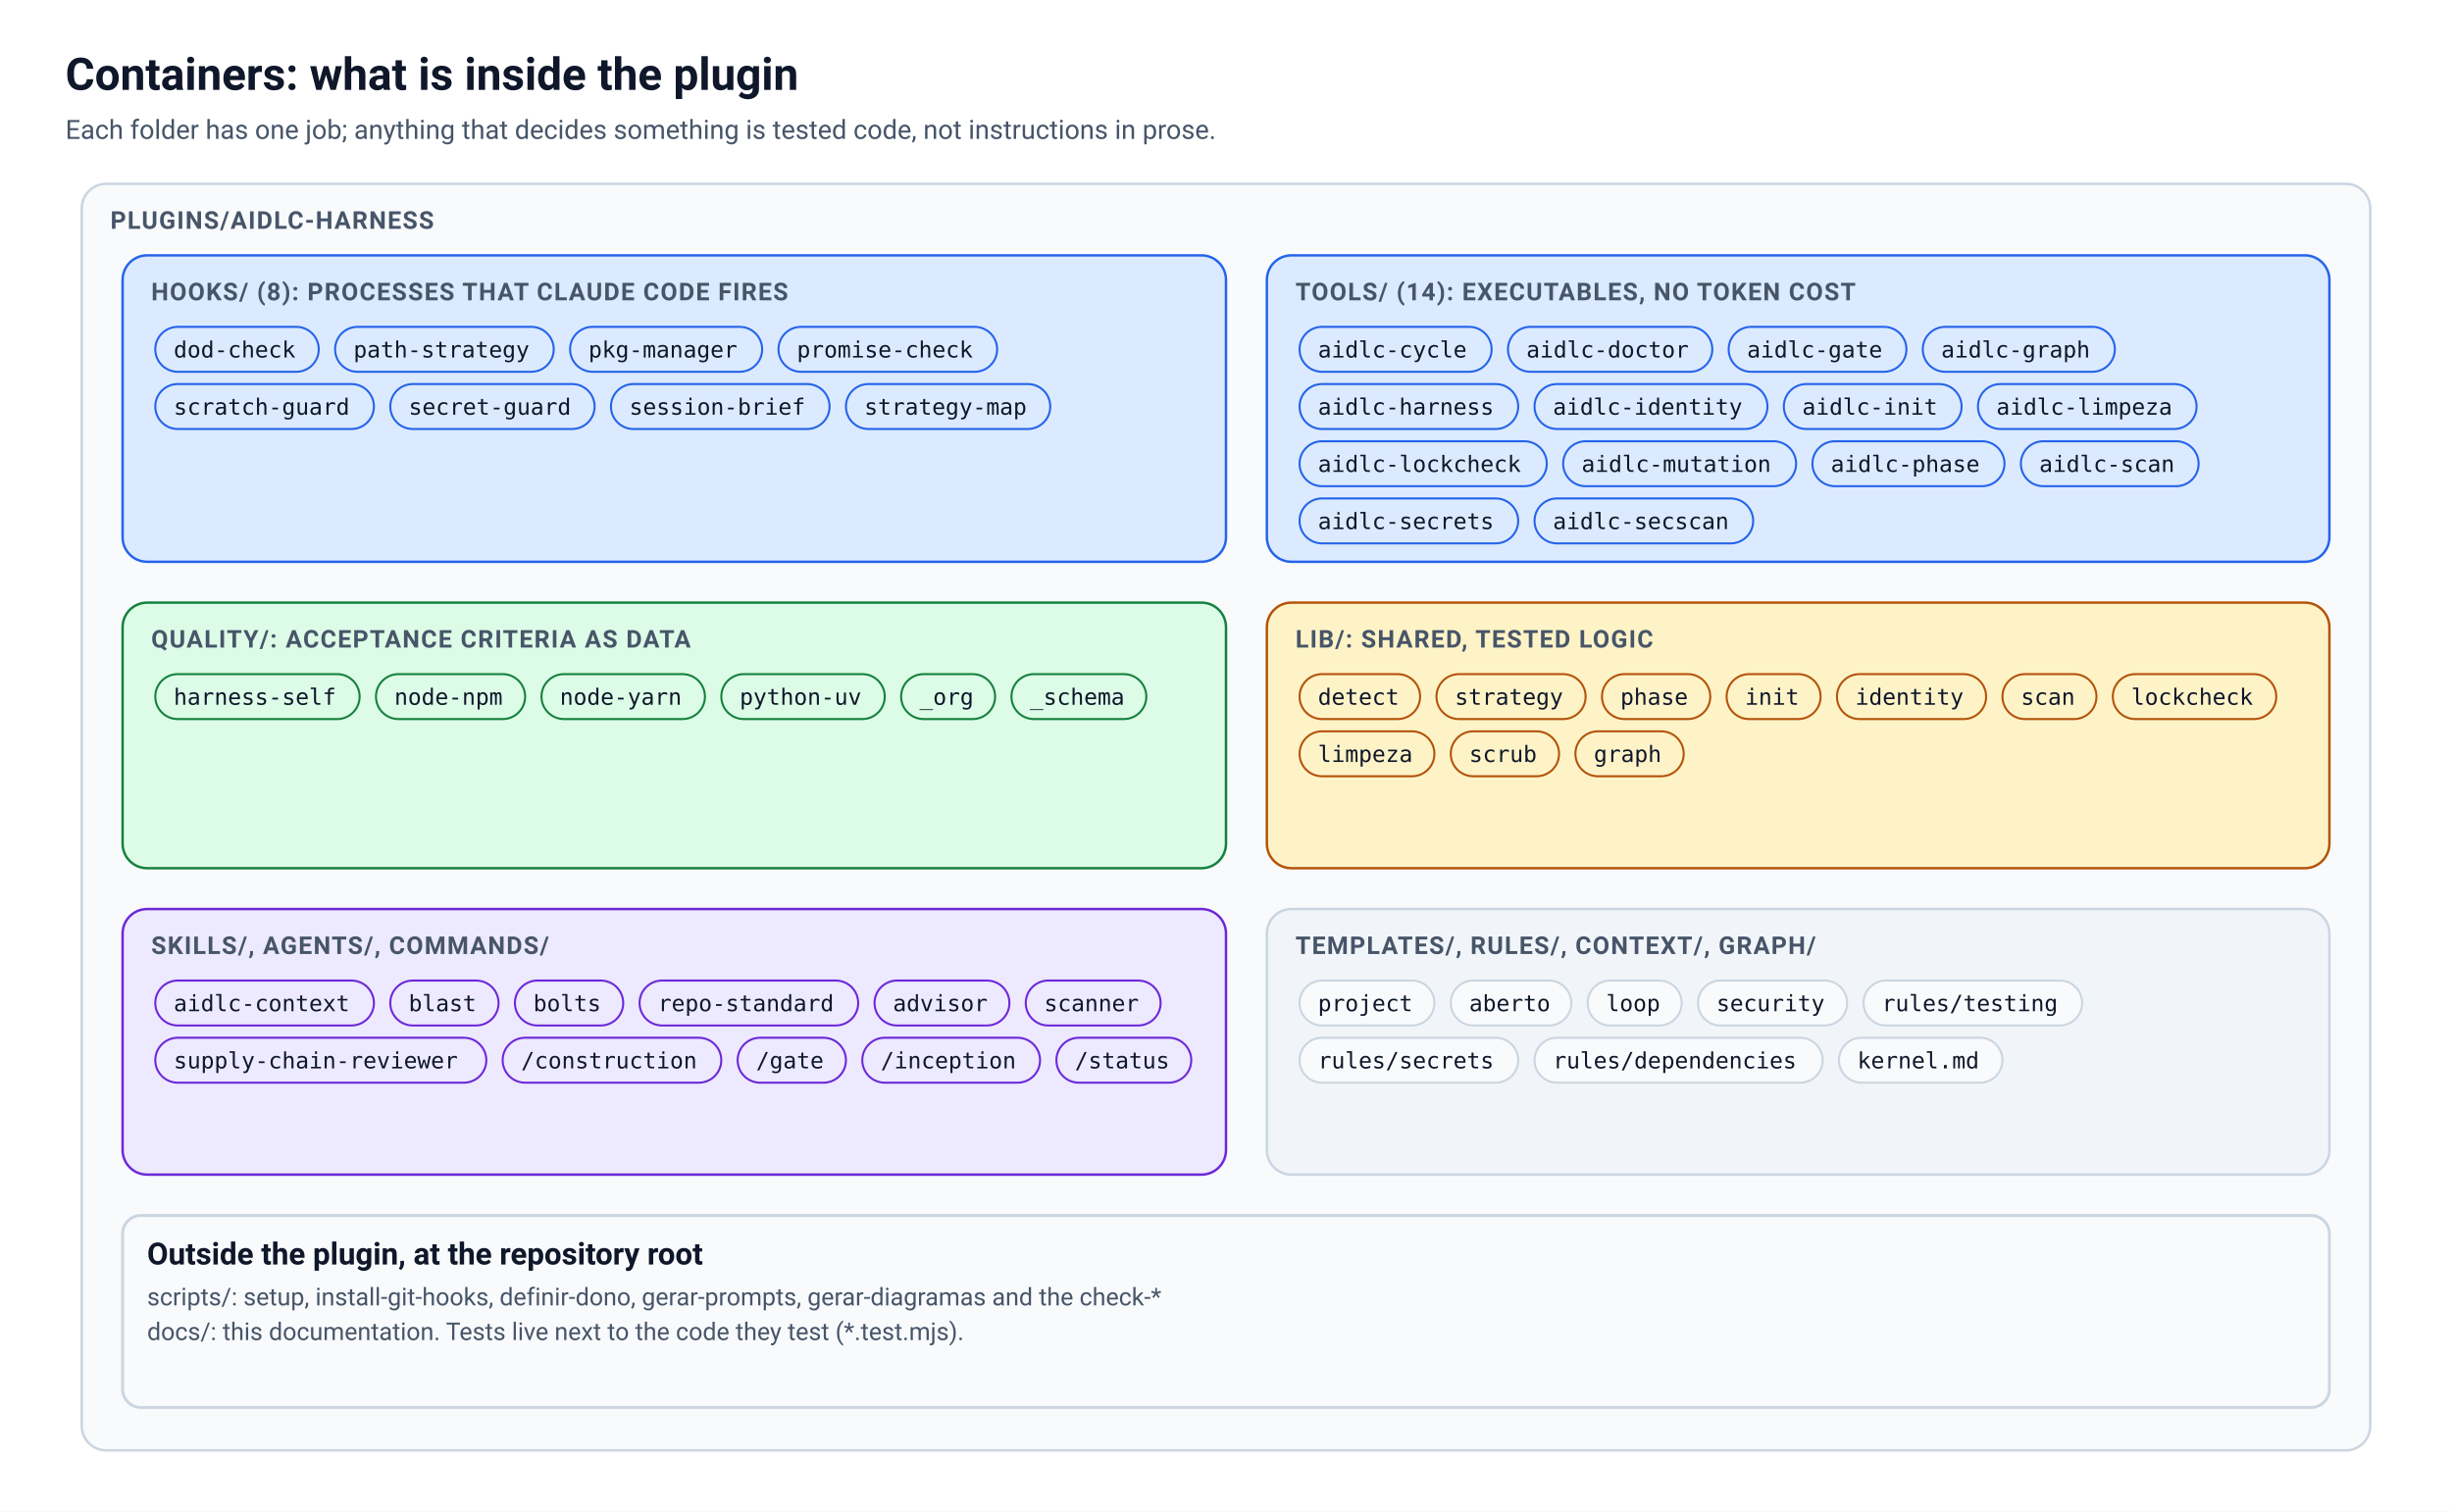
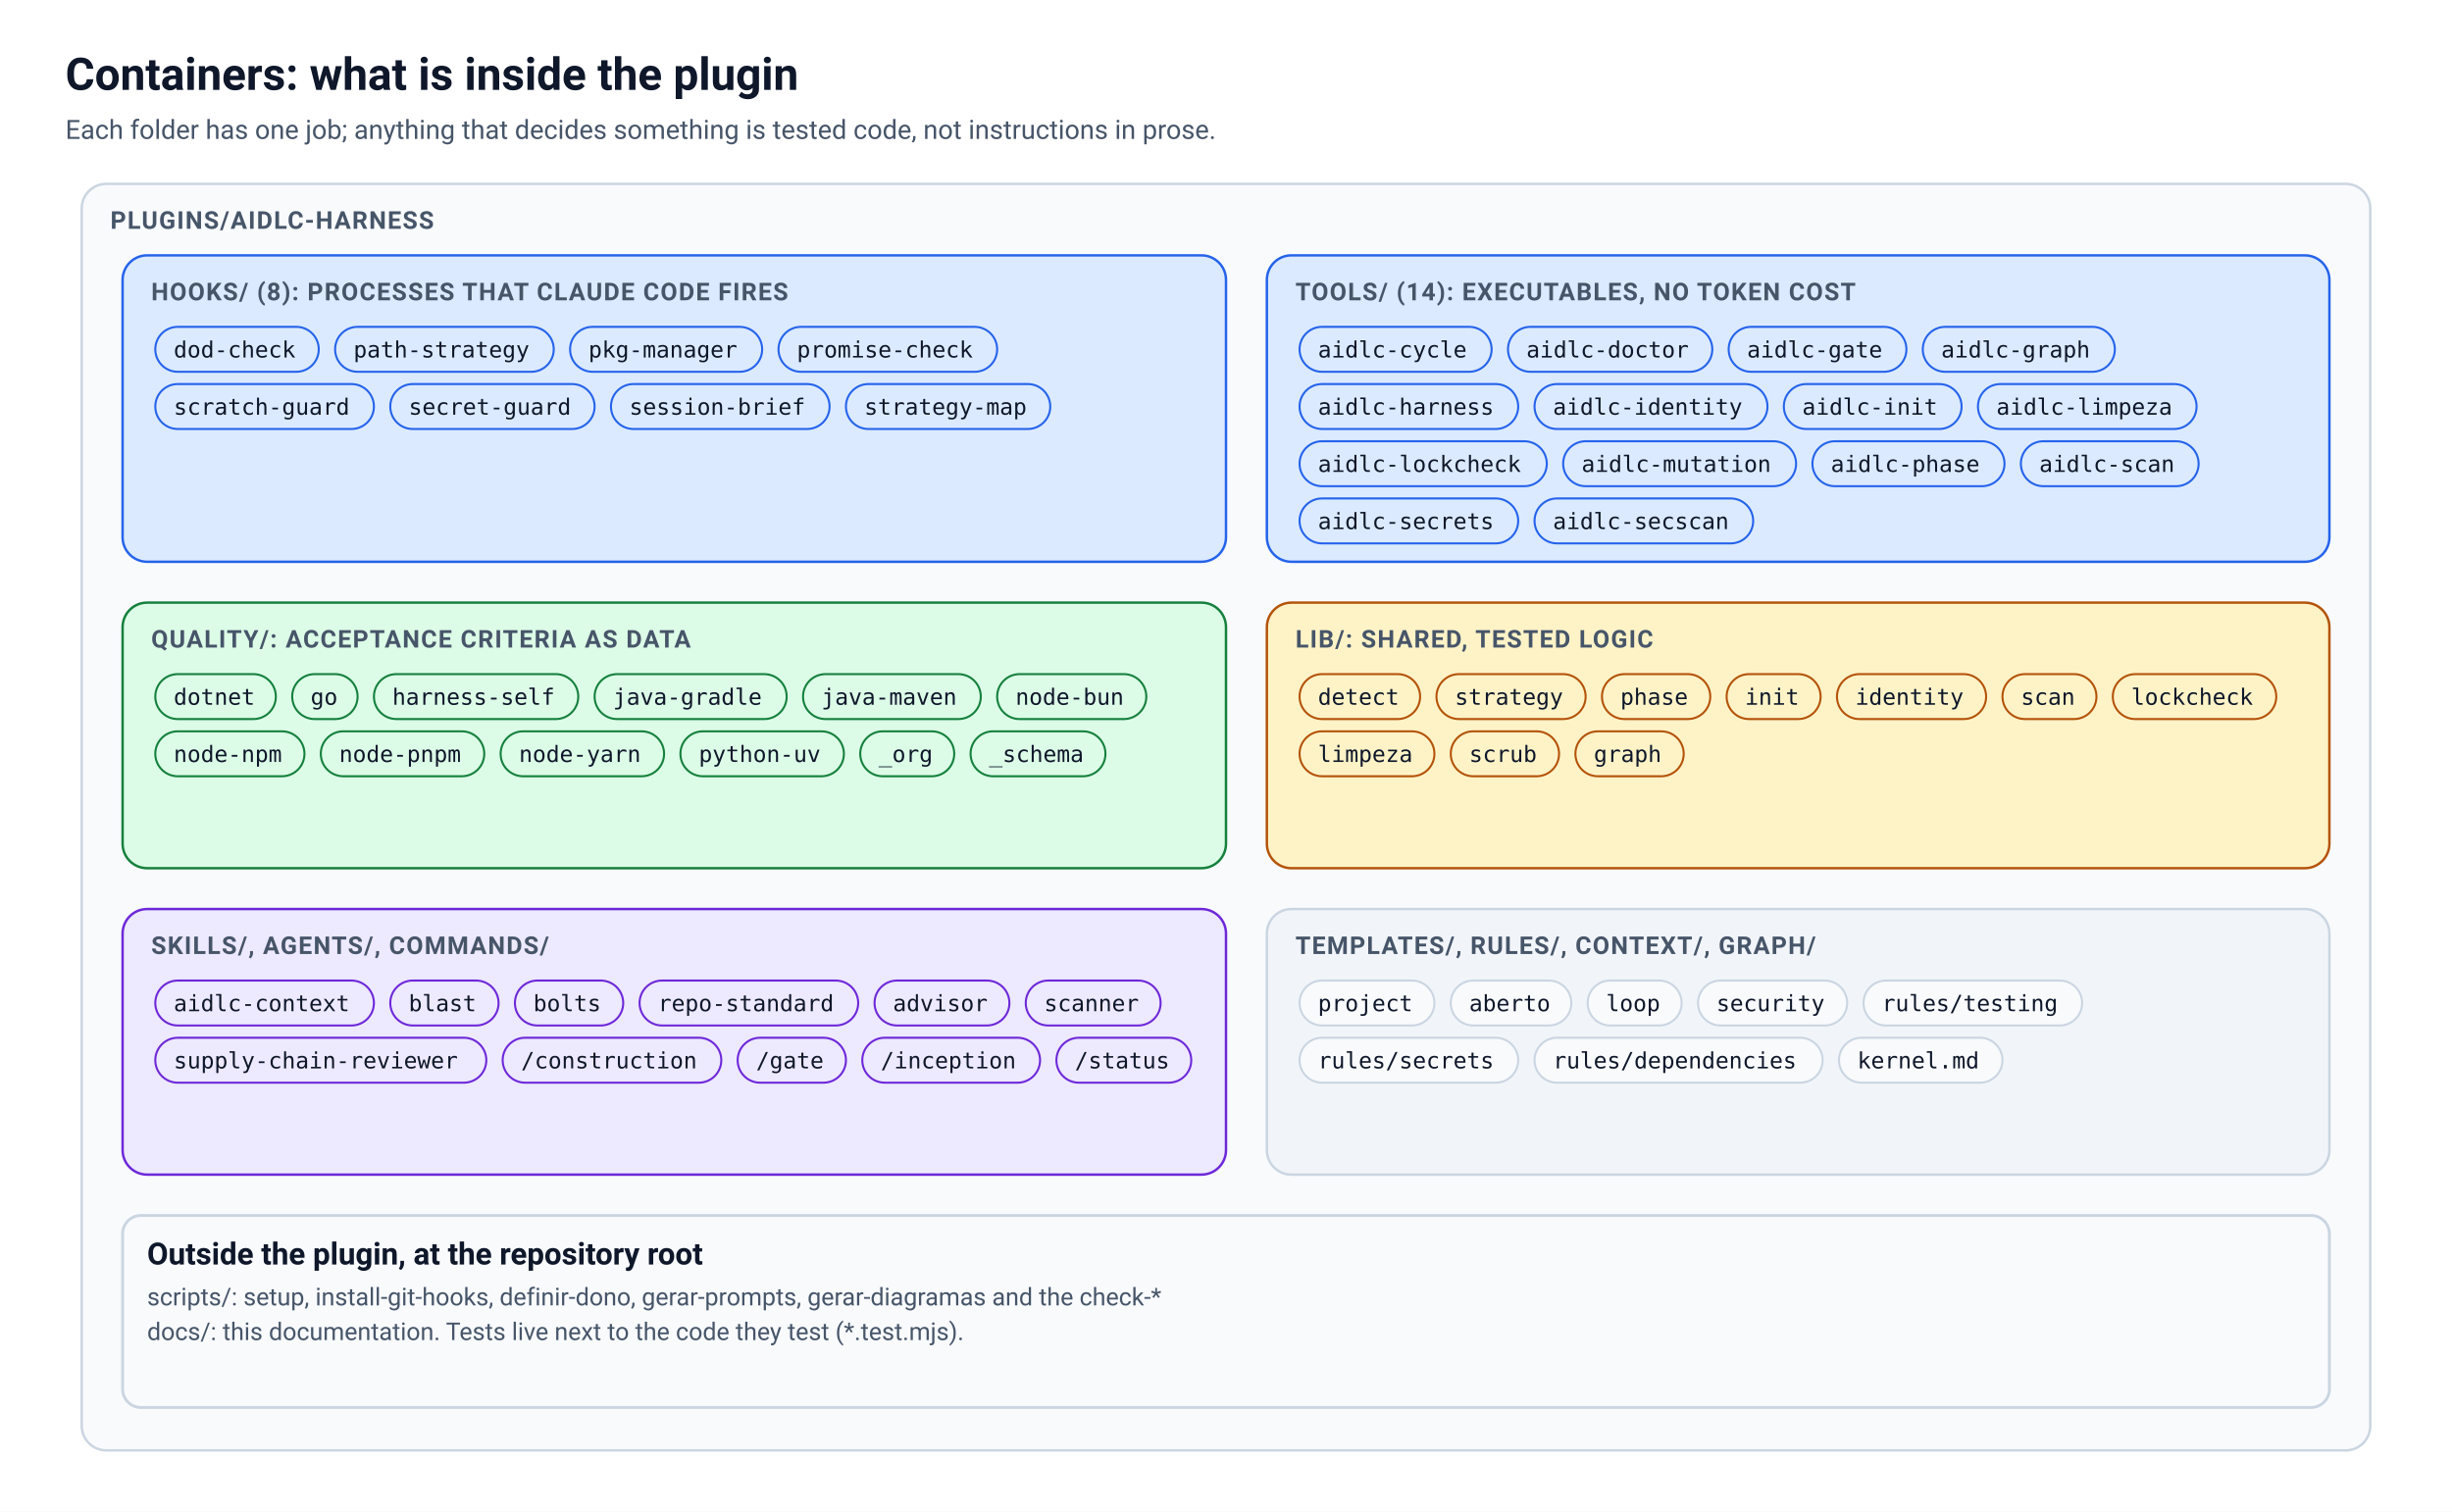
<svg xmlns="http://www.w3.org/2000/svg" viewBox="0 0 1200 740" width="1200" height="740" font-family="system-ui, -apple-system, 'Segoe UI', Roboto, 'Helvetica Neue', Arial, sans-serif" role="img" aria-label="Plugin containers">
  <rect width="1200" height="740" fill="#ffffff" />
  <text x="32" y="44" font-size="22" font-weight="700" fill="#0f172a">Containers: what is inside the plugin</text>
  <text x="32" y="68" font-size="13" fill="#475569">Each folder has one job; anything that decides something is tested code, not instructions in prose.</text>
  <rect x="40" y="90" width="1120" height="620" rx="12" fill="#f8fafc" stroke="#cbd5e1" stroke-width="1.2" />
  <text x="54" y="112" font-size="12" font-weight="700" letter-spacing="0.6" fill="#475569">PLUGINS/AIDLC-HARNESS</text>
  <rect x="60" y="125" width="540" height="150" rx="12" fill="#dbeafe" stroke="#2563eb" stroke-width="1.2" />
  <text x="74" y="147" font-size="12" font-weight="700" letter-spacing="0.6" fill="#475569">HOOKS/ (8): PROCESSES THAT CLAUDE CODE FIRES</text>
  <rect x="76" y="160" width="80" height="22" rx="11" fill="#dbeafe" stroke="#2563eb" stroke-width="1" />
  <text x="85" y="175" font-size="11" fill="#0f172a" font-family="ui-monospace, SFMono-Regular, Menlo, Consolas, monospace">dod-check</text>
  <rect x="164" y="160" width="107" height="22" rx="11" fill="#dbeafe" stroke="#2563eb" stroke-width="1" />
  <text x="173" y="175" font-size="11" fill="#0f172a" font-family="ui-monospace, SFMono-Regular, Menlo, Consolas, monospace">path-strategy</text>
  <rect x="279" y="160" width="94" height="22" rx="11" fill="#dbeafe" stroke="#2563eb" stroke-width="1" />
  <text x="288" y="175" font-size="11" fill="#0f172a" font-family="ui-monospace, SFMono-Regular, Menlo, Consolas, monospace">pkg-manager</text>
  <rect x="381" y="160" width="107" height="22" rx="11" fill="#dbeafe" stroke="#2563eb" stroke-width="1" />
  <text x="390" y="175" font-size="11" fill="#0f172a" font-family="ui-monospace, SFMono-Regular, Menlo, Consolas, monospace">promise-check</text>
  <rect x="76" y="188" width="107" height="22" rx="11" fill="#dbeafe" stroke="#2563eb" stroke-width="1" />
  <text x="85" y="203" font-size="11" fill="#0f172a" font-family="ui-monospace, SFMono-Regular, Menlo, Consolas, monospace">scratch-guard</text>
  <rect x="191" y="188" width="100" height="22" rx="11" fill="#dbeafe" stroke="#2563eb" stroke-width="1" />
  <text x="200" y="203" font-size="11" fill="#0f172a" font-family="ui-monospace, SFMono-Regular, Menlo, Consolas, monospace">secret-guard</text>
  <rect x="299" y="188" width="107" height="22" rx="11" fill="#dbeafe" stroke="#2563eb" stroke-width="1" />
  <text x="308" y="203" font-size="11" fill="#0f172a" font-family="ui-monospace, SFMono-Regular, Menlo, Consolas, monospace">session-brief</text>
  <rect x="414" y="188" width="100" height="22" rx="11" fill="#dbeafe" stroke="#2563eb" stroke-width="1" />
  <text x="423" y="203" font-size="11" fill="#0f172a" font-family="ui-monospace, SFMono-Regular, Menlo, Consolas, monospace">strategy-map</text>
  <rect x="620" y="125" width="520" height="150" rx="12" fill="#dbeafe" stroke="#2563eb" stroke-width="1.2" />
  <text x="634" y="147" font-size="12" font-weight="700" letter-spacing="0.6" fill="#475569">TOOLS/ (14): EXECUTABLES, NO TOKEN COST</text>
  <rect x="636" y="160" width="94" height="22" rx="11" fill="#dbeafe" stroke="#2563eb" stroke-width="1" />
  <text x="645" y="175" font-size="11" fill="#0f172a" font-family="ui-monospace, SFMono-Regular, Menlo, Consolas, monospace">aidlc-cycle</text>
  <rect x="738" y="160" width="100" height="22" rx="11" fill="#dbeafe" stroke="#2563eb" stroke-width="1" />
  <text x="747" y="175" font-size="11" fill="#0f172a" font-family="ui-monospace, SFMono-Regular, Menlo, Consolas, monospace">aidlc-doctor</text>
  <rect x="846" y="160" width="87" height="22" rx="11" fill="#dbeafe" stroke="#2563eb" stroke-width="1" />
  <text x="855" y="175" font-size="11" fill="#0f172a" font-family="ui-monospace, SFMono-Regular, Menlo, Consolas, monospace">aidlc-gate</text>
  <rect x="941" y="160" width="94" height="22" rx="11" fill="#dbeafe" stroke="#2563eb" stroke-width="1" />
  <text x="950" y="175" font-size="11" fill="#0f172a" font-family="ui-monospace, SFMono-Regular, Menlo, Consolas, monospace">aidlc-graph</text>
  <rect x="636" y="188" width="107" height="22" rx="11" fill="#dbeafe" stroke="#2563eb" stroke-width="1" />
  <text x="645" y="203" font-size="11" fill="#0f172a" font-family="ui-monospace, SFMono-Regular, Menlo, Consolas, monospace">aidlc-harness</text>
  <rect x="751" y="188" width="114" height="22" rx="11" fill="#dbeafe" stroke="#2563eb" stroke-width="1" />
  <text x="760" y="203" font-size="11" fill="#0f172a" font-family="ui-monospace, SFMono-Regular, Menlo, Consolas, monospace">aidlc-identity</text>
  <rect x="873" y="188" width="87" height="22" rx="11" fill="#dbeafe" stroke="#2563eb" stroke-width="1" />
  <text x="882" y="203" font-size="11" fill="#0f172a" font-family="ui-monospace, SFMono-Regular, Menlo, Consolas, monospace">aidlc-init</text>
  <rect x="968" y="188" width="107" height="22" rx="11" fill="#dbeafe" stroke="#2563eb" stroke-width="1" />
  <text x="977" y="203" font-size="11" fill="#0f172a" font-family="ui-monospace, SFMono-Regular, Menlo, Consolas, monospace">aidlc-limpeza</text>
  <rect x="636" y="216" width="121" height="22" rx="11" fill="#dbeafe" stroke="#2563eb" stroke-width="1" />
  <text x="645" y="231" font-size="11" fill="#0f172a" font-family="ui-monospace, SFMono-Regular, Menlo, Consolas, monospace">aidlc-lockcheck</text>
  <rect x="765" y="216" width="114" height="22" rx="11" fill="#dbeafe" stroke="#2563eb" stroke-width="1" />
  <text x="774" y="231" font-size="11" fill="#0f172a" font-family="ui-monospace, SFMono-Regular, Menlo, Consolas, monospace">aidlc-mutation</text>
  <rect x="887" y="216" width="94" height="22" rx="11" fill="#dbeafe" stroke="#2563eb" stroke-width="1" />
  <text x="896" y="231" font-size="11" fill="#0f172a" font-family="ui-monospace, SFMono-Regular, Menlo, Consolas, monospace">aidlc-phase</text>
  <rect x="989" y="216" width="87" height="22" rx="11" fill="#dbeafe" stroke="#2563eb" stroke-width="1" />
  <text x="998" y="231" font-size="11" fill="#0f172a" font-family="ui-monospace, SFMono-Regular, Menlo, Consolas, monospace">aidlc-scan</text>
  <rect x="636" y="244" width="107" height="22" rx="11" fill="#dbeafe" stroke="#2563eb" stroke-width="1" />
  <text x="645" y="259" font-size="11" fill="#0f172a" font-family="ui-monospace, SFMono-Regular, Menlo, Consolas, monospace">aidlc-secrets</text>
  <rect x="751" y="244" width="107" height="22" rx="11" fill="#dbeafe" stroke="#2563eb" stroke-width="1" />
  <text x="760" y="259" font-size="11" fill="#0f172a" font-family="ui-monospace, SFMono-Regular, Menlo, Consolas, monospace">aidlc-secscan</text>
  <rect x="60" y="295" width="540" height="130" rx="12" fill="#dcfce7" stroke="#15803d" stroke-width="1.2" />
  <text x="74" y="317" font-size="12" font-weight="700" letter-spacing="0.6" fill="#475569">QUALITY/: ACCEPTANCE CRITERIA AS DATA</text>
-   <rect x="76" y="330" width="100" height="22" rx="11" fill="#dcfce7" stroke="#15803d" stroke-width="1" />
-   <text x="85" y="345" font-size="11" fill="#0f172a" font-family="ui-monospace, SFMono-Regular, Menlo, Consolas, monospace">harness-self</text>
-   <rect x="184" y="330" width="73" height="22" rx="11" fill="#dcfce7" stroke="#15803d" stroke-width="1" />
-   <text x="193" y="345" font-size="11" fill="#0f172a" font-family="ui-monospace, SFMono-Regular, Menlo, Consolas, monospace">node-npm</text>
-   <rect x="265" y="330" width="80" height="22" rx="11" fill="#dcfce7" stroke="#15803d" stroke-width="1" />
-   <text x="274" y="345" font-size="11" fill="#0f172a" font-family="ui-monospace, SFMono-Regular, Menlo, Consolas, monospace">node-yarn</text>
-   <rect x="353" y="330" width="80" height="22" rx="11" fill="#dcfce7" stroke="#15803d" stroke-width="1" />
-   <text x="362" y="345" font-size="11" fill="#0f172a" font-family="ui-monospace, SFMono-Regular, Menlo, Consolas, monospace">python-uv</text>
-   <rect x="441" y="330" width="46" height="22" rx="11" fill="#dcfce7" stroke="#15803d" stroke-width="1" />
-   <text x="450" y="345" font-size="11" fill="#0f172a" font-family="ui-monospace, SFMono-Regular, Menlo, Consolas, monospace">_org</text>
-   <rect x="495" y="330" width="66" height="22" rx="11" fill="#dcfce7" stroke="#15803d" stroke-width="1" />
-   <text x="504" y="345" font-size="11" fill="#0f172a" font-family="ui-monospace, SFMono-Regular, Menlo, Consolas, monospace">_schema</text>
+   <rect x="76" y="330" width="59" height="22" rx="11" fill="#dcfce7" stroke="#15803d" stroke-width="1" />
+   <text x="85" y="345" font-size="11" fill="#0f172a" font-family="ui-monospace, SFMono-Regular, Menlo, Consolas, monospace">dotnet</text>
+   <rect x="143" y="330" width="32" height="22" rx="11" fill="#dcfce7" stroke="#15803d" stroke-width="1" />
+   <text x="152" y="345" font-size="11" fill="#0f172a" font-family="ui-monospace, SFMono-Regular, Menlo, Consolas, monospace">go</text>
+   <rect x="183" y="330" width="100" height="22" rx="11" fill="#dcfce7" stroke="#15803d" stroke-width="1" />
+   <text x="192" y="345" font-size="11" fill="#0f172a" font-family="ui-monospace, SFMono-Regular, Menlo, Consolas, monospace">harness-self</text>
+   <rect x="291" y="330" width="94" height="22" rx="11" fill="#dcfce7" stroke="#15803d" stroke-width="1" />
+   <text x="300" y="345" font-size="11" fill="#0f172a" font-family="ui-monospace, SFMono-Regular, Menlo, Consolas, monospace">java-gradle</text>
+   <rect x="393" y="330" width="87" height="22" rx="11" fill="#dcfce7" stroke="#15803d" stroke-width="1" />
+   <text x="402" y="345" font-size="11" fill="#0f172a" font-family="ui-monospace, SFMono-Regular, Menlo, Consolas, monospace">java-maven</text>
+   <rect x="488" y="330" width="73" height="22" rx="11" fill="#dcfce7" stroke="#15803d" stroke-width="1" />
+   <text x="497" y="345" font-size="11" fill="#0f172a" font-family="ui-monospace, SFMono-Regular, Menlo, Consolas, monospace">node-bun</text>
+   <rect x="76" y="358" width="73" height="22" rx="11" fill="#dcfce7" stroke="#15803d" stroke-width="1" />
+   <text x="85" y="373" font-size="11" fill="#0f172a" font-family="ui-monospace, SFMono-Regular, Menlo, Consolas, monospace">node-npm</text>
+   <rect x="157" y="358" width="80" height="22" rx="11" fill="#dcfce7" stroke="#15803d" stroke-width="1" />
+   <text x="166" y="373" font-size="11" fill="#0f172a" font-family="ui-monospace, SFMono-Regular, Menlo, Consolas, monospace">node-pnpm</text>
+   <rect x="245" y="358" width="80" height="22" rx="11" fill="#dcfce7" stroke="#15803d" stroke-width="1" />
+   <text x="254" y="373" font-size="11" fill="#0f172a" font-family="ui-monospace, SFMono-Regular, Menlo, Consolas, monospace">node-yarn</text>
+   <rect x="333" y="358" width="80" height="22" rx="11" fill="#dcfce7" stroke="#15803d" stroke-width="1" />
+   <text x="342" y="373" font-size="11" fill="#0f172a" font-family="ui-monospace, SFMono-Regular, Menlo, Consolas, monospace">python-uv</text>
+   <rect x="421" y="358" width="46" height="22" rx="11" fill="#dcfce7" stroke="#15803d" stroke-width="1" />
+   <text x="430" y="373" font-size="11" fill="#0f172a" font-family="ui-monospace, SFMono-Regular, Menlo, Consolas, monospace">_org</text>
+   <rect x="475" y="358" width="66" height="22" rx="11" fill="#dcfce7" stroke="#15803d" stroke-width="1" />
+   <text x="484" y="373" font-size="11" fill="#0f172a" font-family="ui-monospace, SFMono-Regular, Menlo, Consolas, monospace">_schema</text>
  <rect x="620" y="295" width="520" height="130" rx="12" fill="#fef3c7" stroke="#b45309" stroke-width="1.2" />
  <text x="634" y="317" font-size="12" font-weight="700" letter-spacing="0.6" fill="#475569">LIB/: SHARED, TESTED LOGIC</text>
  <rect x="636" y="330" width="59" height="22" rx="11" fill="#fef3c7" stroke="#b45309" stroke-width="1" />
  <text x="645" y="345" font-size="11" fill="#0f172a" font-family="ui-monospace, SFMono-Regular, Menlo, Consolas, monospace">detect</text>
  <rect x="703" y="330" width="73" height="22" rx="11" fill="#fef3c7" stroke="#b45309" stroke-width="1" />
  <text x="712" y="345" font-size="11" fill="#0f172a" font-family="ui-monospace, SFMono-Regular, Menlo, Consolas, monospace">strategy</text>
  <rect x="784" y="330" width="53" height="22" rx="11" fill="#fef3c7" stroke="#b45309" stroke-width="1" />
  <text x="793" y="345" font-size="11" fill="#0f172a" font-family="ui-monospace, SFMono-Regular, Menlo, Consolas, monospace">phase</text>
  <rect x="845" y="330" width="46" height="22" rx="11" fill="#fef3c7" stroke="#b45309" stroke-width="1" />
  <text x="854" y="345" font-size="11" fill="#0f172a" font-family="ui-monospace, SFMono-Regular, Menlo, Consolas, monospace">init</text>
  <rect x="899" y="330" width="73" height="22" rx="11" fill="#fef3c7" stroke="#b45309" stroke-width="1" />
  <text x="908" y="345" font-size="11" fill="#0f172a" font-family="ui-monospace, SFMono-Regular, Menlo, Consolas, monospace">identity</text>
  <rect x="980" y="330" width="46" height="22" rx="11" fill="#fef3c7" stroke="#b45309" stroke-width="1" />
  <text x="989" y="345" font-size="11" fill="#0f172a" font-family="ui-monospace, SFMono-Regular, Menlo, Consolas, monospace">scan</text>
  <rect x="1034" y="330" width="80" height="22" rx="11" fill="#fef3c7" stroke="#b45309" stroke-width="1" />
  <text x="1043" y="345" font-size="11" fill="#0f172a" font-family="ui-monospace, SFMono-Regular, Menlo, Consolas, monospace">lockcheck</text>
  <rect x="636" y="358" width="66" height="22" rx="11" fill="#fef3c7" stroke="#b45309" stroke-width="1" />
  <text x="645" y="373" font-size="11" fill="#0f172a" font-family="ui-monospace, SFMono-Regular, Menlo, Consolas, monospace">limpeza</text>
  <rect x="710" y="358" width="53" height="22" rx="11" fill="#fef3c7" stroke="#b45309" stroke-width="1" />
  <text x="719" y="373" font-size="11" fill="#0f172a" font-family="ui-monospace, SFMono-Regular, Menlo, Consolas, monospace">scrub</text>
  <rect x="771" y="358" width="53" height="22" rx="11" fill="#fef3c7" stroke="#b45309" stroke-width="1" />
  <text x="780" y="373" font-size="11" fill="#0f172a" font-family="ui-monospace, SFMono-Regular, Menlo, Consolas, monospace">graph</text>
  <rect x="60" y="445" width="540" height="130" rx="12" fill="#ede9fe" stroke="#6d28d9" stroke-width="1.2" />
  <text x="74" y="467" font-size="12" font-weight="700" letter-spacing="0.6" fill="#475569">SKILLS/, AGENTS/, COMMANDS/</text>
  <rect x="76" y="480" width="107" height="22" rx="11" fill="#ede9fe" stroke="#6d28d9" stroke-width="1" />
  <text x="85" y="495" font-size="11" fill="#0f172a" font-family="ui-monospace, SFMono-Regular, Menlo, Consolas, monospace">aidlc-context</text>
  <rect x="191" y="480" width="53" height="22" rx="11" fill="#ede9fe" stroke="#6d28d9" stroke-width="1" />
  <text x="200" y="495" font-size="11" fill="#0f172a" font-family="ui-monospace, SFMono-Regular, Menlo, Consolas, monospace">blast</text>
  <rect x="252" y="480" width="53" height="22" rx="11" fill="#ede9fe" stroke="#6d28d9" stroke-width="1" />
  <text x="261" y="495" font-size="11" fill="#0f172a" font-family="ui-monospace, SFMono-Regular, Menlo, Consolas, monospace">bolts</text>
  <rect x="313" y="480" width="107" height="22" rx="11" fill="#ede9fe" stroke="#6d28d9" stroke-width="1" />
  <text x="322" y="495" font-size="11" fill="#0f172a" font-family="ui-monospace, SFMono-Regular, Menlo, Consolas, monospace">repo-standard</text>
  <rect x="428" y="480" width="66" height="22" rx="11" fill="#ede9fe" stroke="#6d28d9" stroke-width="1" />
  <text x="437" y="495" font-size="11" fill="#0f172a" font-family="ui-monospace, SFMono-Regular, Menlo, Consolas, monospace">advisor</text>
  <rect x="502" y="480" width="66" height="22" rx="11" fill="#ede9fe" stroke="#6d28d9" stroke-width="1" />
  <text x="511" y="495" font-size="11" fill="#0f172a" font-family="ui-monospace, SFMono-Regular, Menlo, Consolas, monospace">scanner</text>
  <rect x="76" y="508" width="162" height="22" rx="11" fill="#ede9fe" stroke="#6d28d9" stroke-width="1" />
  <text x="85" y="523" font-size="11" fill="#0f172a" font-family="ui-monospace, SFMono-Regular, Menlo, Consolas, monospace">supply-chain-reviewer</text>
  <rect x="246" y="508" width="107" height="22" rx="11" fill="#ede9fe" stroke="#6d28d9" stroke-width="1" />
  <text x="255" y="523" font-size="11" fill="#0f172a" font-family="ui-monospace, SFMono-Regular, Menlo, Consolas, monospace">/construction</text>
  <rect x="361" y="508" width="53" height="22" rx="11" fill="#ede9fe" stroke="#6d28d9" stroke-width="1" />
  <text x="370" y="523" font-size="11" fill="#0f172a" font-family="ui-monospace, SFMono-Regular, Menlo, Consolas, monospace">/gate</text>
  <rect x="422" y="508" width="87" height="22" rx="11" fill="#ede9fe" stroke="#6d28d9" stroke-width="1" />
  <text x="431" y="523" font-size="11" fill="#0f172a" font-family="ui-monospace, SFMono-Regular, Menlo, Consolas, monospace">/inception</text>
  <rect x="517" y="508" width="66" height="22" rx="11" fill="#ede9fe" stroke="#6d28d9" stroke-width="1" />
  <text x="526" y="523" font-size="11" fill="#0f172a" font-family="ui-monospace, SFMono-Regular, Menlo, Consolas, monospace">/status</text>
  <rect x="620" y="445" width="520" height="130" rx="12" fill="#f1f5f9" stroke="#cbd5e1" stroke-width="1.2" />
  <text x="634" y="467" font-size="12" font-weight="700" letter-spacing="0.6" fill="#475569">TEMPLATES/, RULES/, CONTEXT/, GRAPH/</text>
  <rect x="636" y="480" width="66" height="22" rx="11" fill="#f8fafc" stroke="#cbd5e1" stroke-width="1" />
  <text x="645" y="495" font-size="11" fill="#0f172a" font-family="ui-monospace, SFMono-Regular, Menlo, Consolas, monospace">project</text>
  <rect x="710" y="480" width="59" height="22" rx="11" fill="#f8fafc" stroke="#cbd5e1" stroke-width="1" />
  <text x="719" y="495" font-size="11" fill="#0f172a" font-family="ui-monospace, SFMono-Regular, Menlo, Consolas, monospace">aberto</text>
  <rect x="777" y="480" width="46" height="22" rx="11" fill="#f8fafc" stroke="#cbd5e1" stroke-width="1" />
  <text x="786" y="495" font-size="11" fill="#0f172a" font-family="ui-monospace, SFMono-Regular, Menlo, Consolas, monospace">loop</text>
  <rect x="831" y="480" width="73" height="22" rx="11" fill="#f8fafc" stroke="#cbd5e1" stroke-width="1" />
  <text x="840" y="495" font-size="11" fill="#0f172a" font-family="ui-monospace, SFMono-Regular, Menlo, Consolas, monospace">security</text>
  <rect x="912" y="480" width="107" height="22" rx="11" fill="#f8fafc" stroke="#cbd5e1" stroke-width="1" />
  <text x="921" y="495" font-size="11" fill="#0f172a" font-family="ui-monospace, SFMono-Regular, Menlo, Consolas, monospace">rules/testing</text>
  <rect x="636" y="508" width="107" height="22" rx="11" fill="#f8fafc" stroke="#cbd5e1" stroke-width="1" />
  <text x="645" y="523" font-size="11" fill="#0f172a" font-family="ui-monospace, SFMono-Regular, Menlo, Consolas, monospace">rules/secrets</text>
  <rect x="751" y="508" width="141" height="22" rx="11" fill="#f8fafc" stroke="#cbd5e1" stroke-width="1" />
  <text x="760" y="523" font-size="11" fill="#0f172a" font-family="ui-monospace, SFMono-Regular, Menlo, Consolas, monospace">rules/dependencies</text>
  <rect x="900" y="508" width="80" height="22" rx="11" fill="#f8fafc" stroke="#cbd5e1" stroke-width="1" />
  <text x="909" y="523" font-size="11" fill="#0f172a" font-family="ui-monospace, SFMono-Regular, Menlo, Consolas, monospace">kernel.md</text>
  <g>
    <rect x="60" y="595" width="1080" height="94" rx="9" fill="#f8fafc" stroke="#cbd5e1" stroke-width="1.4" />
    <text x="72" y="619" font-size="15" font-weight="700" fill="#0f172a">Outside the plugin, at the repository root</text>
    <text x="72" y="639" font-size="12" fill="#475569">scripts/: setup, install-git-hooks, definir-dono, gerar-prompts, gerar-diagramas and the check-*</text>
    <text x="72" y="656" font-size="12" fill="#475569">docs/: this documentation. Tests live next to the code they test (*.test.mjs).</text>
  </g>
</svg>
